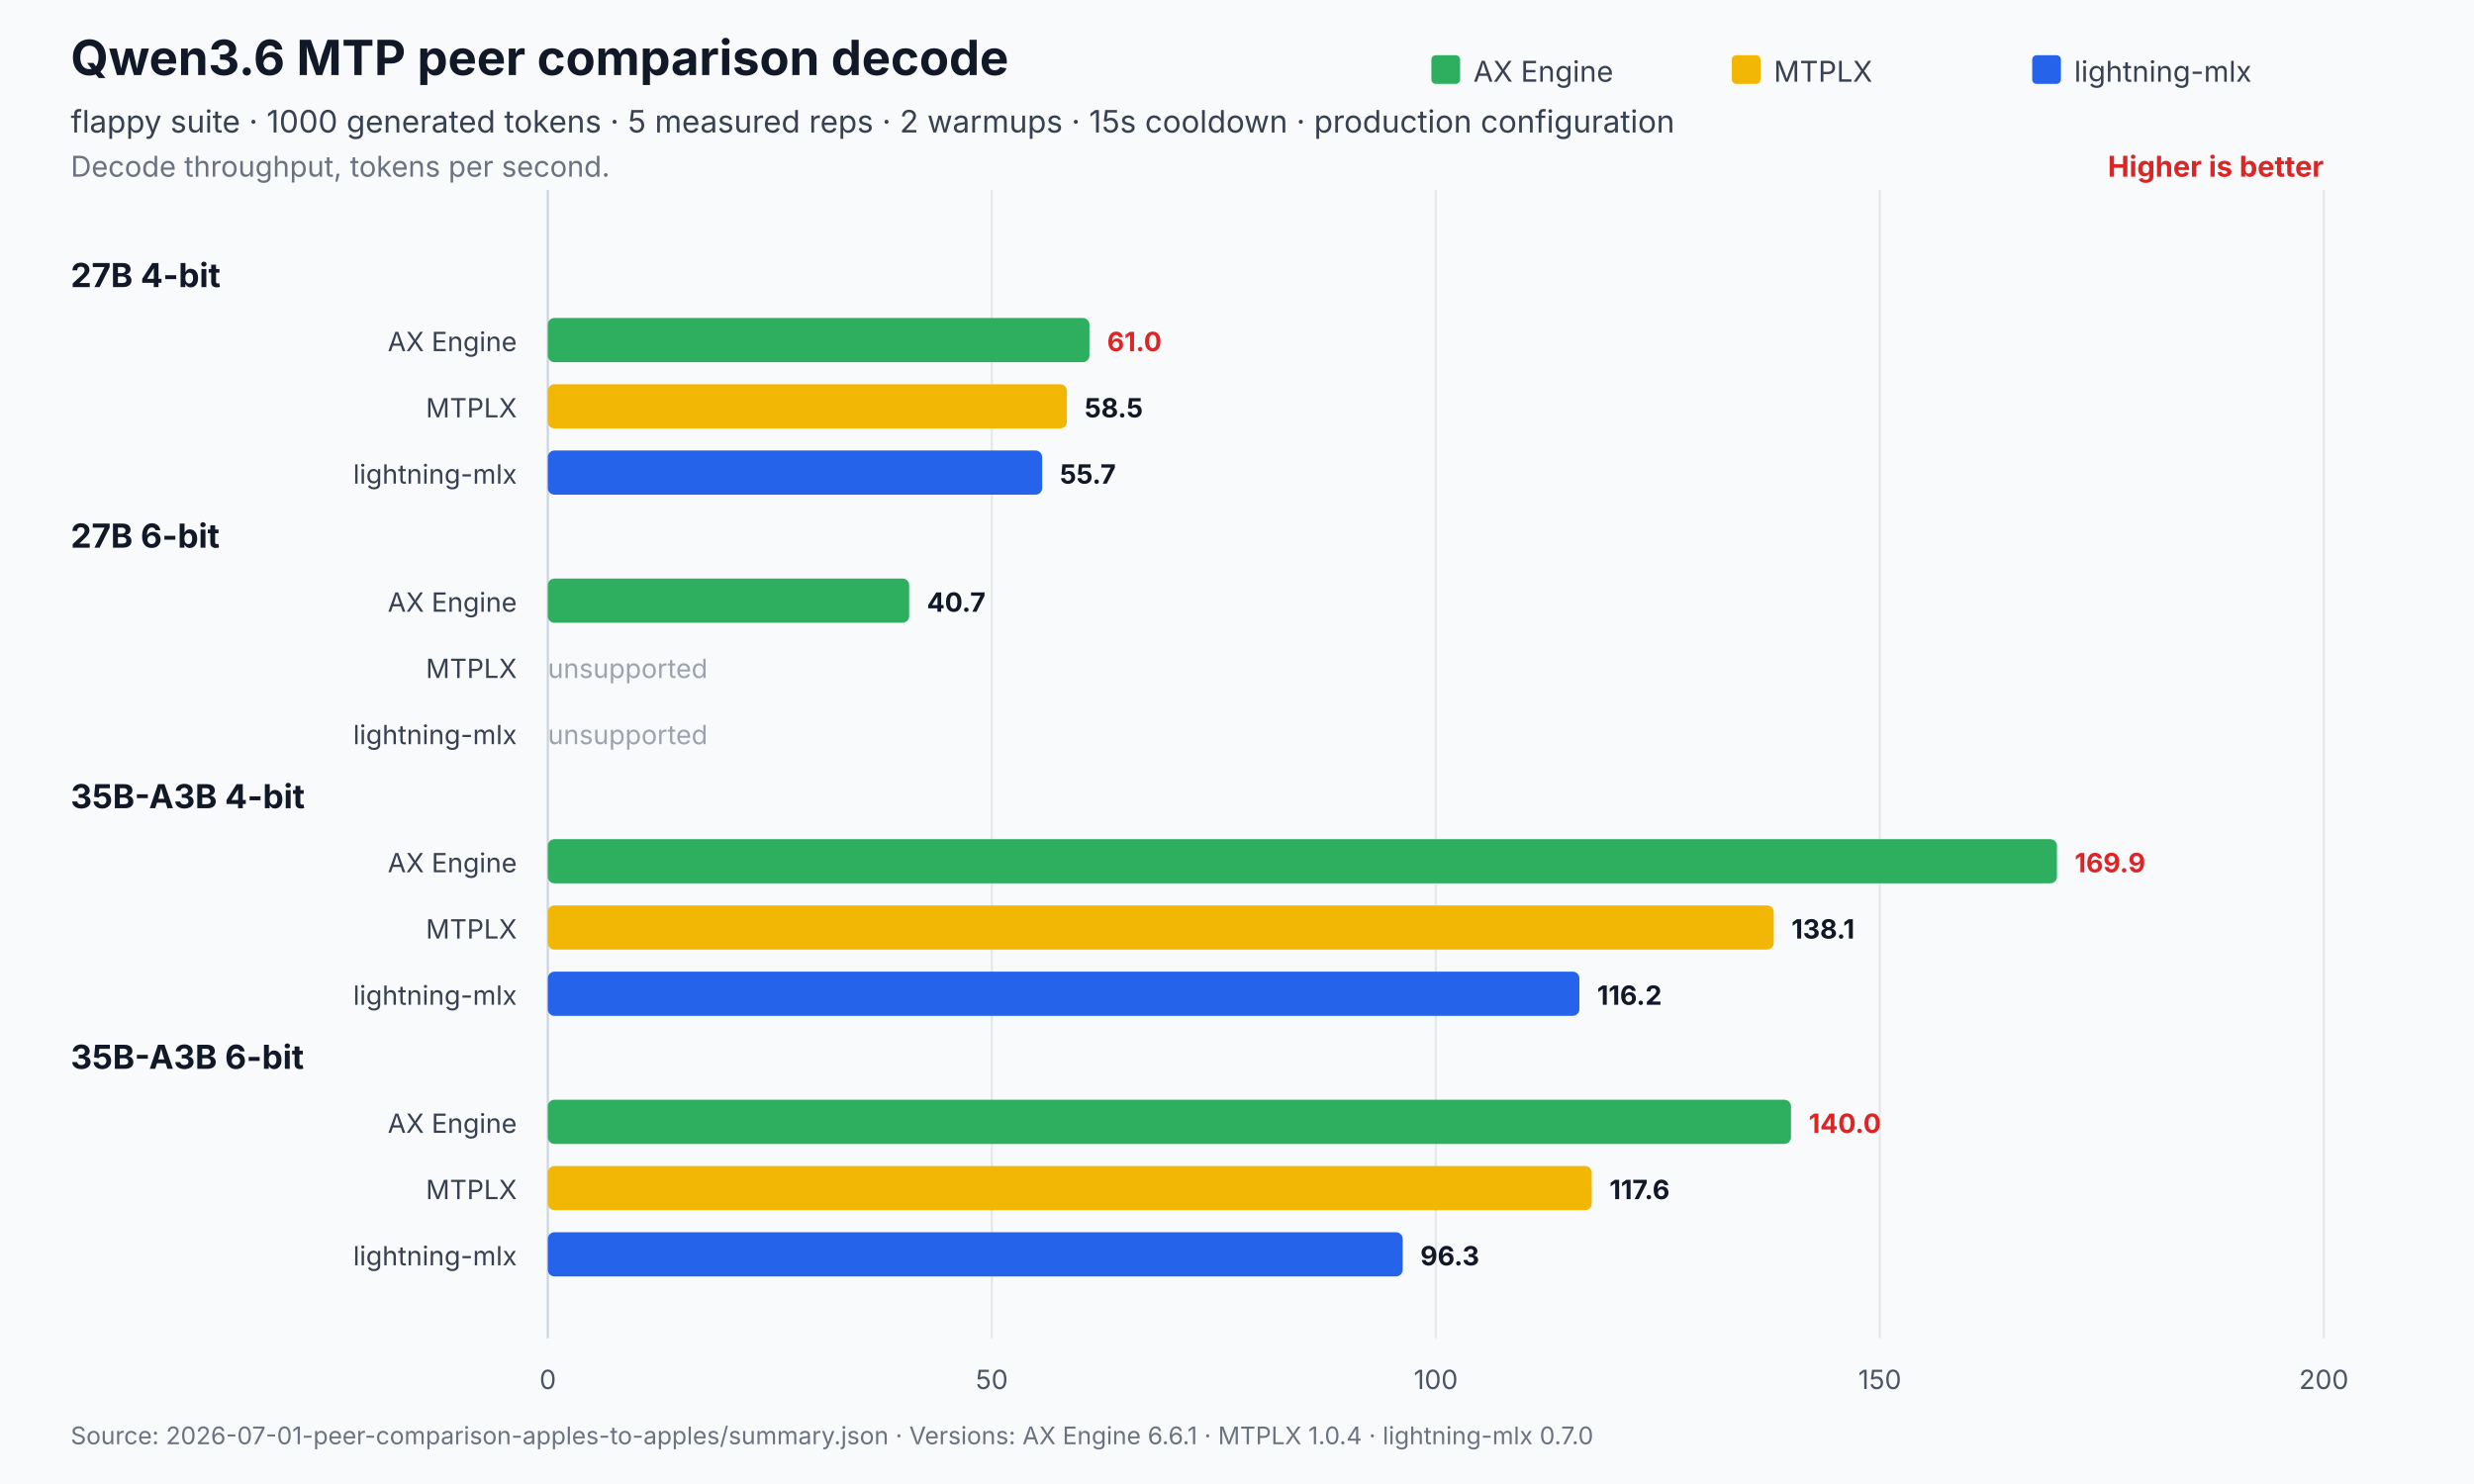
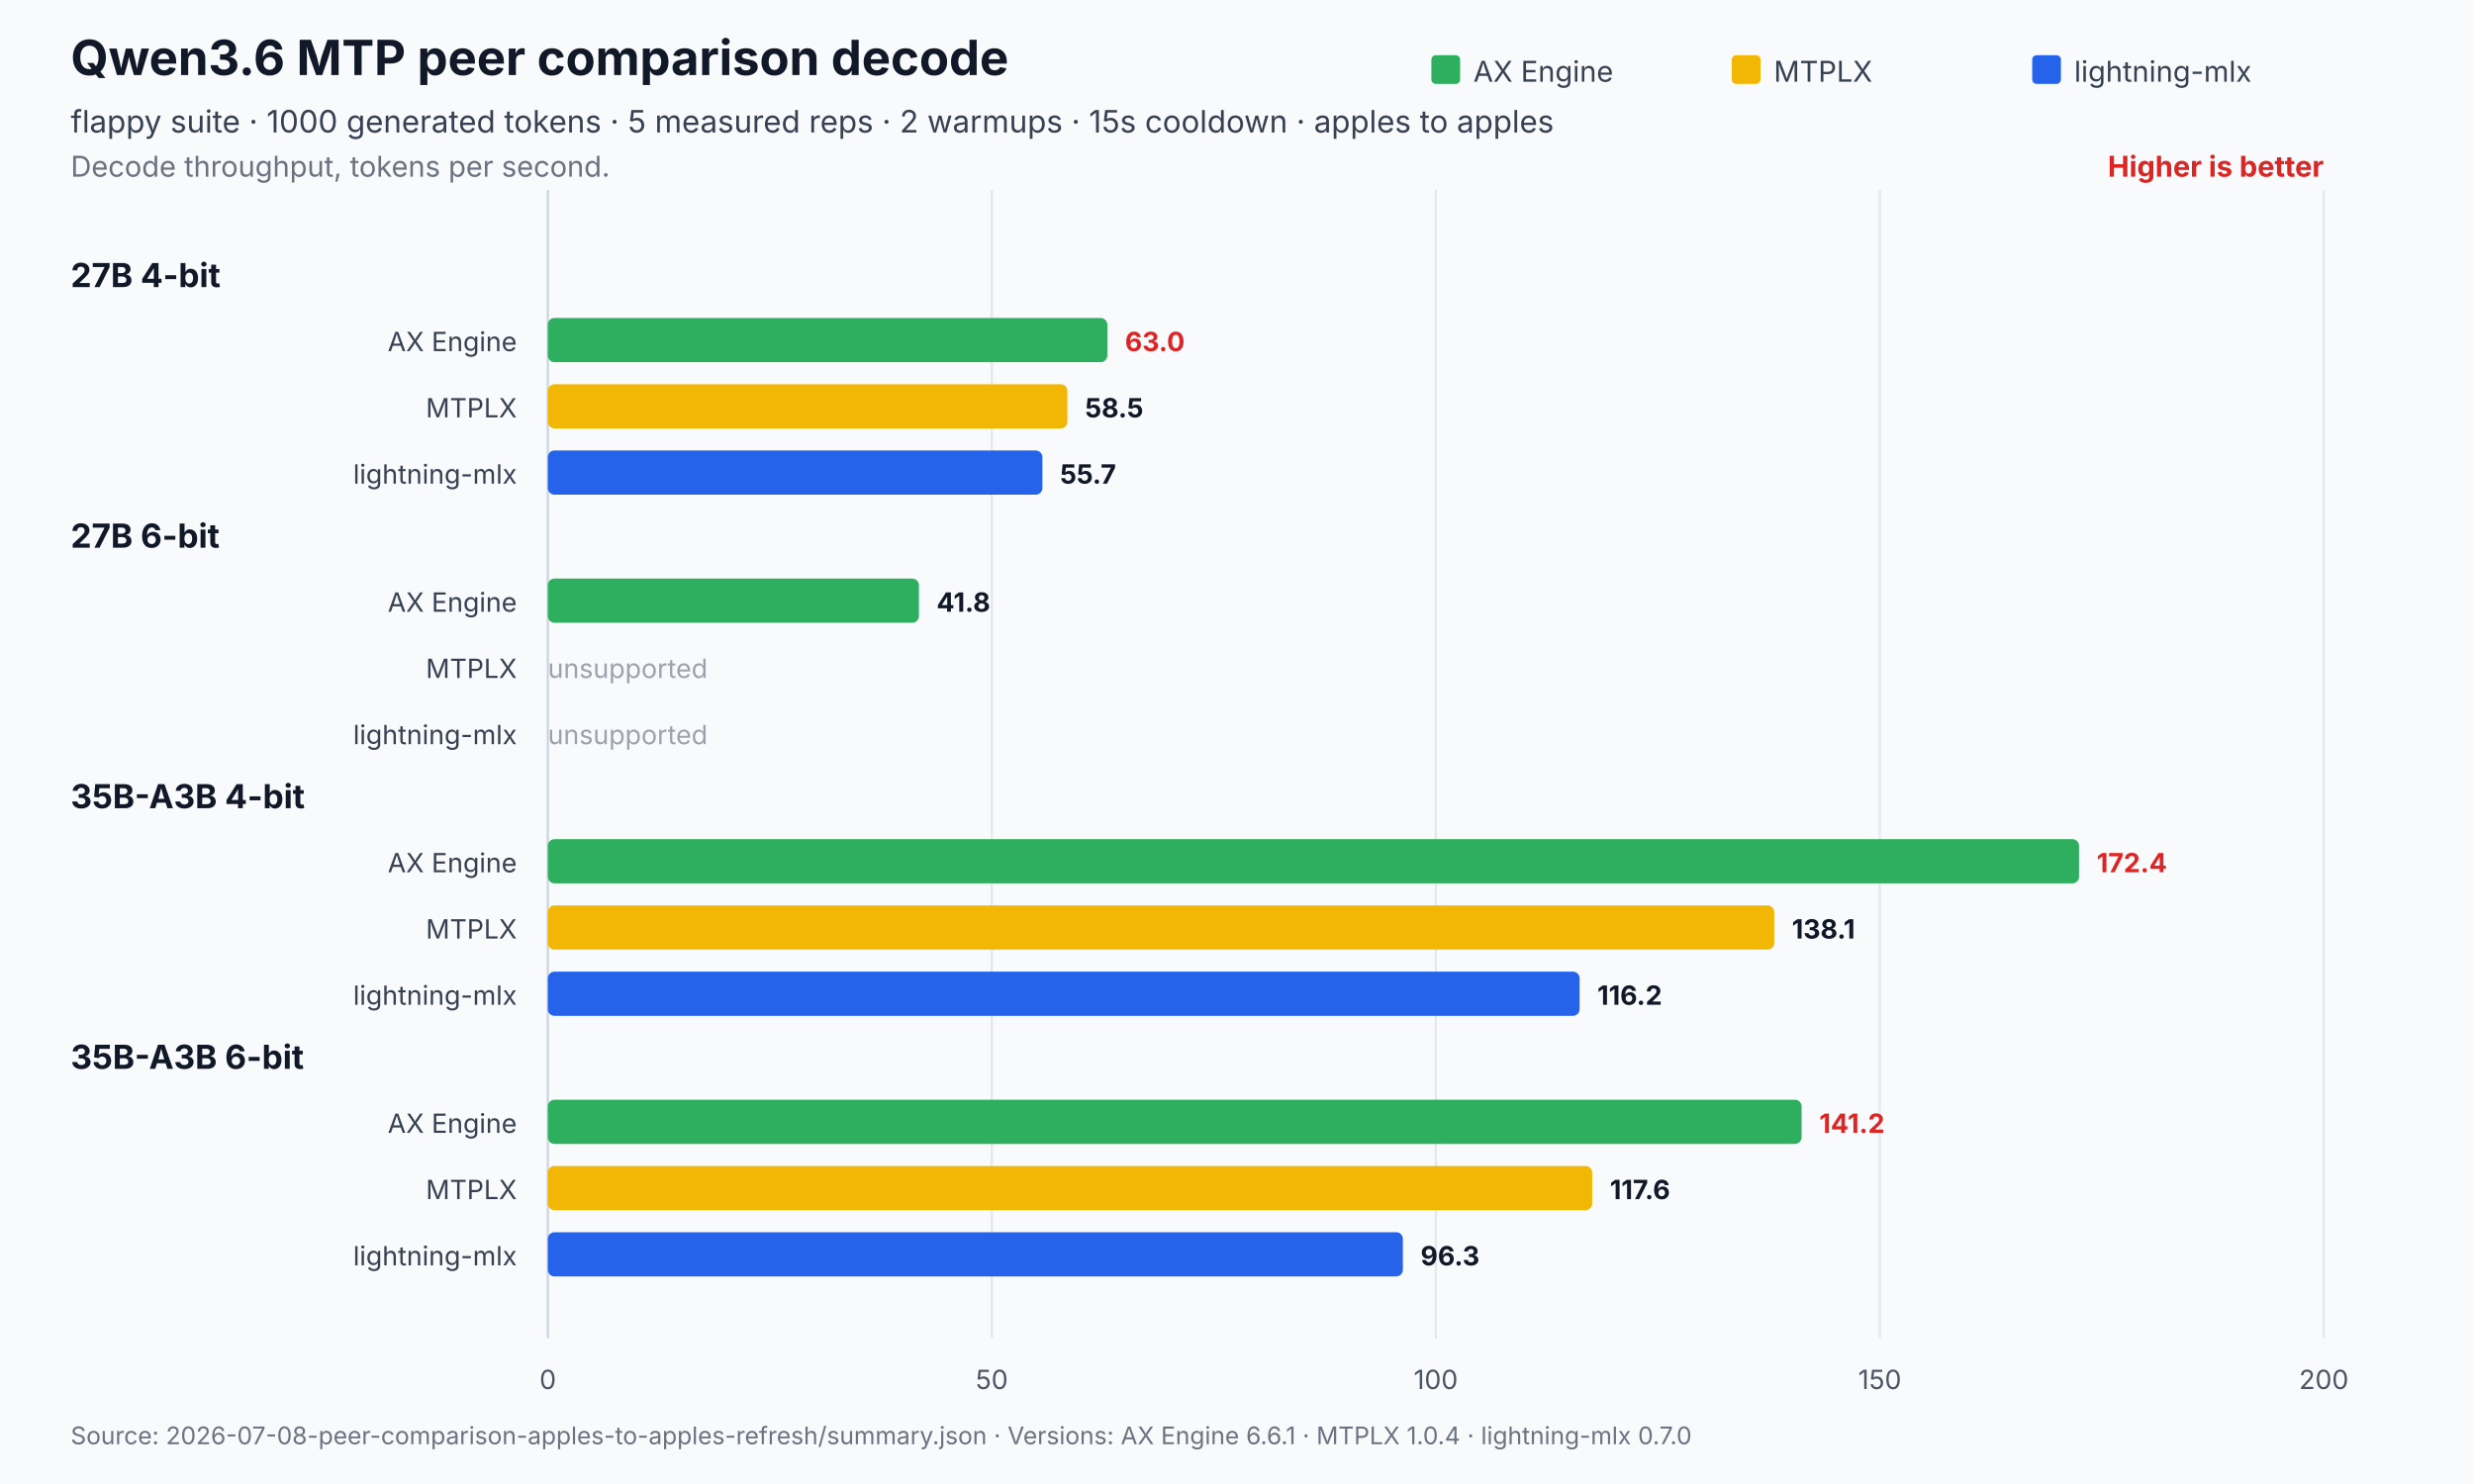
<svg xmlns="http://www.w3.org/2000/svg" width="1120" height="672" viewBox="0 0 1120 672" role="img" aria-labelledby="title desc">
  <rect width="1120" height="672" fill="#f8fafc" />
  <text x="32" y="34" font-family="Inter,Segoe UI,Arial,sans-serif" font-size="22" font-weight="700" fill="#111827">Qwen3.6 MTP peer comparison decode</text>
-   <text x="32" y="60" font-family="Inter,Segoe UI,Arial,sans-serif" font-size="14" fill="#374151">flappy suite · 1000 generated tokens · 5 measured reps · 2 warmups · 15s cooldown · production configuration</text>
+   <text x="32" y="60" font-family="Inter,Segoe UI,Arial,sans-serif" font-size="14" fill="#374151">flappy suite · 1000 generated tokens · 5 measured reps · 2 warmups · 15s cooldown · apples to apples</text>
  <text x="32" y="80" font-family="Inter,Segoe UI,Arial,sans-serif" font-size="13" fill="#6b7280">Decode throughput, tokens per second.</text>
  <text x="1052.0" y="80" text-anchor="end" font-family="Inter,Segoe UI,Arial,sans-serif" font-size="13" font-weight="700" fill="#dc2626">Higher is better</text>
  <line x1="248.0" y1="86.0" x2="248.0" y2="606" stroke="#cbd5e1" stroke-width="1" />
  <text x="248.0" y="629" text-anchor="middle" font-family="Inter,Segoe UI,Arial,sans-serif" font-size="12" fill="#4b5563">0</text>
  <line x1="449.0" y1="86.0" x2="449.0" y2="606" stroke="#e5e7eb" stroke-width="1" />
  <text x="449.0" y="629" text-anchor="middle" font-family="Inter,Segoe UI,Arial,sans-serif" font-size="12" fill="#4b5563">50</text>
  <line x1="650.0" y1="86.0" x2="650.0" y2="606" stroke="#e5e7eb" stroke-width="1" />
  <text x="650.0" y="629" text-anchor="middle" font-family="Inter,Segoe UI,Arial,sans-serif" font-size="12" fill="#4b5563">100</text>
  <line x1="851.0" y1="86.0" x2="851.0" y2="606" stroke="#e5e7eb" stroke-width="1" />
  <text x="851.0" y="629" text-anchor="middle" font-family="Inter,Segoe UI,Arial,sans-serif" font-size="12" fill="#4b5563">150</text>
  <line x1="1052.0" y1="86.0" x2="1052.0" y2="606" stroke="#e5e7eb" stroke-width="1" />
  <text x="1052.0" y="629" text-anchor="middle" font-family="Inter,Segoe UI,Arial,sans-serif" font-size="12" fill="#4b5563">200</text>
  <rect x="648.0" y="25" width="13" height="13" rx="2" fill="#2eaf5f" />
  <text x="667.0" y="37" font-family="Inter,Segoe UI,Arial,sans-serif" font-size="13" fill="#374151">AX Engine</text>
  <rect x="784.0" y="25" width="13" height="13" rx="2" fill="#f2b705" />
  <text x="803.0" y="37" font-family="Inter,Segoe UI,Arial,sans-serif" font-size="13" fill="#374151">MTPLX</text>
  <rect x="920.0" y="25" width="13" height="13" rx="2" fill="#2563eb" />
  <text x="939.0" y="37" font-family="Inter,Segoe UI,Arial,sans-serif" font-size="13" fill="#374151">lightning-mlx</text>
  <text x="32" y="130.0" font-family="Inter,Segoe UI,Arial,sans-serif" font-size="15" font-weight="700" fill="#111827">27B 4-bit</text>
  <text x="234.0" y="159.0" text-anchor="end" font-family="Inter,Segoe UI,Arial,sans-serif" font-size="12" fill="#374151">AX Engine</text>
-   <rect x="248.0" y="144.0" width="245.2" height="20.0" rx="3" fill="#2eaf5f" opacity="1" />
-   <text x="501.2" y="159.0" font-family="Inter,Segoe UI,Arial,sans-serif" font-size="12" font-weight="700" fill="#dc2626">61.0</text>
+   <rect x="248.0" y="144.0" width="253.3" height="20.0" rx="3" fill="#2eaf5f" opacity="1" />
+   <text x="509.3" y="159.0" font-family="Inter,Segoe UI,Arial,sans-serif" font-size="12" font-weight="700" fill="#dc2626">63.0</text>
  <text x="234.0" y="189.0" text-anchor="end" font-family="Inter,Segoe UI,Arial,sans-serif" font-size="12" fill="#374151">MTPLX</text>
-   <rect x="248.0" y="174.0" width="235.0" height="20.0" rx="3" fill="#f2b705" opacity="1" />
-   <text x="491.0" y="189.0" font-family="Inter,Segoe UI,Arial,sans-serif" font-size="12" font-weight="700" fill="#111827">58.5</text>
+   <rect x="248.0" y="174.0" width="235.2" height="20.0" rx="3" fill="#f2b705" opacity="1" />
+   <text x="491.2" y="189.0" font-family="Inter,Segoe UI,Arial,sans-serif" font-size="12" font-weight="700" fill="#111827">58.5</text>
  <text x="234.0" y="219.0" text-anchor="end" font-family="Inter,Segoe UI,Arial,sans-serif" font-size="12" fill="#374151">lightning-mlx</text>
-   <rect x="248.0" y="204.0" width="223.8" height="20.0" rx="3" fill="#2563eb" opacity="1" />
-   <text x="479.8" y="219.0" font-family="Inter,Segoe UI,Arial,sans-serif" font-size="12" font-weight="700" fill="#111827">55.7</text>
+   <rect x="248.0" y="204.0" width="223.9" height="20.0" rx="3" fill="#2563eb" opacity="1" />
+   <text x="479.9" y="219.0" font-family="Inter,Segoe UI,Arial,sans-serif" font-size="12" font-weight="700" fill="#111827">55.7</text>
  <text x="32" y="248.0" font-family="Inter,Segoe UI,Arial,sans-serif" font-size="15" font-weight="700" fill="#111827">27B 6-bit</text>
  <text x="234.0" y="277.0" text-anchor="end" font-family="Inter,Segoe UI,Arial,sans-serif" font-size="12" fill="#374151">AX Engine</text>
-   <rect x="248.0" y="262.0" width="163.6" height="20.0" rx="3" fill="#2eaf5f" opacity="1" />
-   <text x="419.6" y="277.0" font-family="Inter,Segoe UI,Arial,sans-serif" font-size="12" font-weight="700" fill="#111827">40.7</text>
+   <rect x="248.0" y="262.0" width="168.0" height="20.0" rx="3" fill="#2eaf5f" opacity="1" />
+   <text x="424.0" y="277.0" font-family="Inter,Segoe UI,Arial,sans-serif" font-size="12" font-weight="700" fill="#111827">41.8</text>
  <text x="234.0" y="307.0" text-anchor="end" font-family="Inter,Segoe UI,Arial,sans-serif" font-size="12" fill="#374151">MTPLX</text>
  <text x="248.0" y="307.0" font-family="Inter,Segoe UI,Arial,sans-serif" font-size="12" fill="#9ca3af">unsupported</text>
  <text x="234.0" y="337.0" text-anchor="end" font-family="Inter,Segoe UI,Arial,sans-serif" font-size="12" fill="#374151">lightning-mlx</text>
  <text x="248.0" y="337.0" font-family="Inter,Segoe UI,Arial,sans-serif" font-size="12" fill="#9ca3af">unsupported</text>
  <text x="32" y="366.0" font-family="Inter,Segoe UI,Arial,sans-serif" font-size="15" font-weight="700" fill="#111827">35B-A3B 4-bit</text>
  <text x="234.0" y="395.0" text-anchor="end" font-family="Inter,Segoe UI,Arial,sans-serif" font-size="12" fill="#374151">AX Engine</text>
-   <rect x="248.0" y="380.0" width="683.2" height="20.0" rx="3" fill="#2eaf5f" opacity="1" />
-   <text x="939.2" y="395.0" font-family="Inter,Segoe UI,Arial,sans-serif" font-size="12" font-weight="700" fill="#dc2626">169.9</text>
+   <rect x="248.0" y="380.0" width="693.2" height="20.0" rx="3" fill="#2eaf5f" opacity="1" />
+   <text x="949.2" y="395.0" font-family="Inter,Segoe UI,Arial,sans-serif" font-size="12" font-weight="700" fill="#dc2626">172.4</text>
  <text x="234.0" y="425.0" text-anchor="end" font-family="Inter,Segoe UI,Arial,sans-serif" font-size="12" fill="#374151">MTPLX</text>
-   <rect x="248.0" y="410.0" width="555.0" height="20.0" rx="3" fill="#f2b705" opacity="1" />
-   <text x="811.0" y="425.0" font-family="Inter,Segoe UI,Arial,sans-serif" font-size="12" font-weight="700" fill="#111827">138.1</text>
+   <rect x="248.0" y="410.0" width="555.2" height="20.0" rx="3" fill="#f2b705" opacity="1" />
+   <text x="811.2" y="425.0" font-family="Inter,Segoe UI,Arial,sans-serif" font-size="12" font-weight="700" fill="#111827">138.1</text>
  <text x="234.0" y="455.0" text-anchor="end" font-family="Inter,Segoe UI,Arial,sans-serif" font-size="12" fill="#374151">lightning-mlx</text>
-   <rect x="248.0" y="440.0" width="467.0" height="20.0" rx="3" fill="#2563eb" opacity="1" />
-   <text x="723.0" y="455.0" font-family="Inter,Segoe UI,Arial,sans-serif" font-size="12" font-weight="700" fill="#111827">116.2</text>
+   <rect x="248.0" y="440.0" width="467.1" height="20.0" rx="3" fill="#2563eb" opacity="1" />
+   <text x="723.1" y="455.0" font-family="Inter,Segoe UI,Arial,sans-serif" font-size="12" font-weight="700" fill="#111827">116.2</text>
  <text x="32" y="484.0" font-family="Inter,Segoe UI,Arial,sans-serif" font-size="15" font-weight="700" fill="#111827">35B-A3B 6-bit</text>
  <text x="234.0" y="513.0" text-anchor="end" font-family="Inter,Segoe UI,Arial,sans-serif" font-size="12" fill="#374151">AX Engine</text>
-   <rect x="248.0" y="498.0" width="562.8" height="20.0" rx="3" fill="#2eaf5f" opacity="1" />
-   <text x="818.8" y="513.0" font-family="Inter,Segoe UI,Arial,sans-serif" font-size="12" font-weight="700" fill="#dc2626">140.0</text>
+   <rect x="248.0" y="498.0" width="567.6" height="20.0" rx="3" fill="#2eaf5f" opacity="1" />
+   <text x="823.6" y="513.0" font-family="Inter,Segoe UI,Arial,sans-serif" font-size="12" font-weight="700" fill="#dc2626">141.2</text>
  <text x="234.0" y="543.0" text-anchor="end" font-family="Inter,Segoe UI,Arial,sans-serif" font-size="12" fill="#374151">MTPLX</text>
-   <rect x="248.0" y="528.0" width="472.6" height="20.0" rx="3" fill="#f2b705" opacity="1" />
-   <text x="728.6" y="543.0" font-family="Inter,Segoe UI,Arial,sans-serif" font-size="12" font-weight="700" fill="#111827">117.6</text>
+   <rect x="248.0" y="528.0" width="472.8" height="20.0" rx="3" fill="#f2b705" opacity="1" />
+   <text x="728.8" y="543.0" font-family="Inter,Segoe UI,Arial,sans-serif" font-size="12" font-weight="700" fill="#111827">117.6</text>
  <text x="234.0" y="573.0" text-anchor="end" font-family="Inter,Segoe UI,Arial,sans-serif" font-size="12" fill="#374151">lightning-mlx</text>
-   <rect x="248.0" y="558.0" width="387.0" height="20.0" rx="3" fill="#2563eb" opacity="1" />
-   <text x="643.0" y="573.0" font-family="Inter,Segoe UI,Arial,sans-serif" font-size="12" font-weight="700" fill="#111827">96.3</text>
-   <text x="32" y="654" font-family="Inter,Segoe UI,Arial,sans-serif" font-size="11" fill="#6b7280">Source: 2026-07-01-peer-comparison-apples-to-apples/summary.json   ·   Versions: AX Engine 6.6.1 · MTPLX 1.0.4 · lightning-mlx 0.7.0</text>
+   <rect x="248.0" y="558.0" width="387.1" height="20.0" rx="3" fill="#2563eb" opacity="1" />
+   <text x="643.1" y="573.0" font-family="Inter,Segoe UI,Arial,sans-serif" font-size="12" font-weight="700" fill="#111827">96.3</text>
+   <text x="32" y="654" font-family="Inter,Segoe UI,Arial,sans-serif" font-size="11" fill="#6b7280">Source: 2026-07-08-peer-comparison-apples-to-apples-refresh/summary.json   ·   Versions: AX Engine 6.6.1 · MTPLX 1.0.4 · lightning-mlx 0.7.0</text>
</svg>
